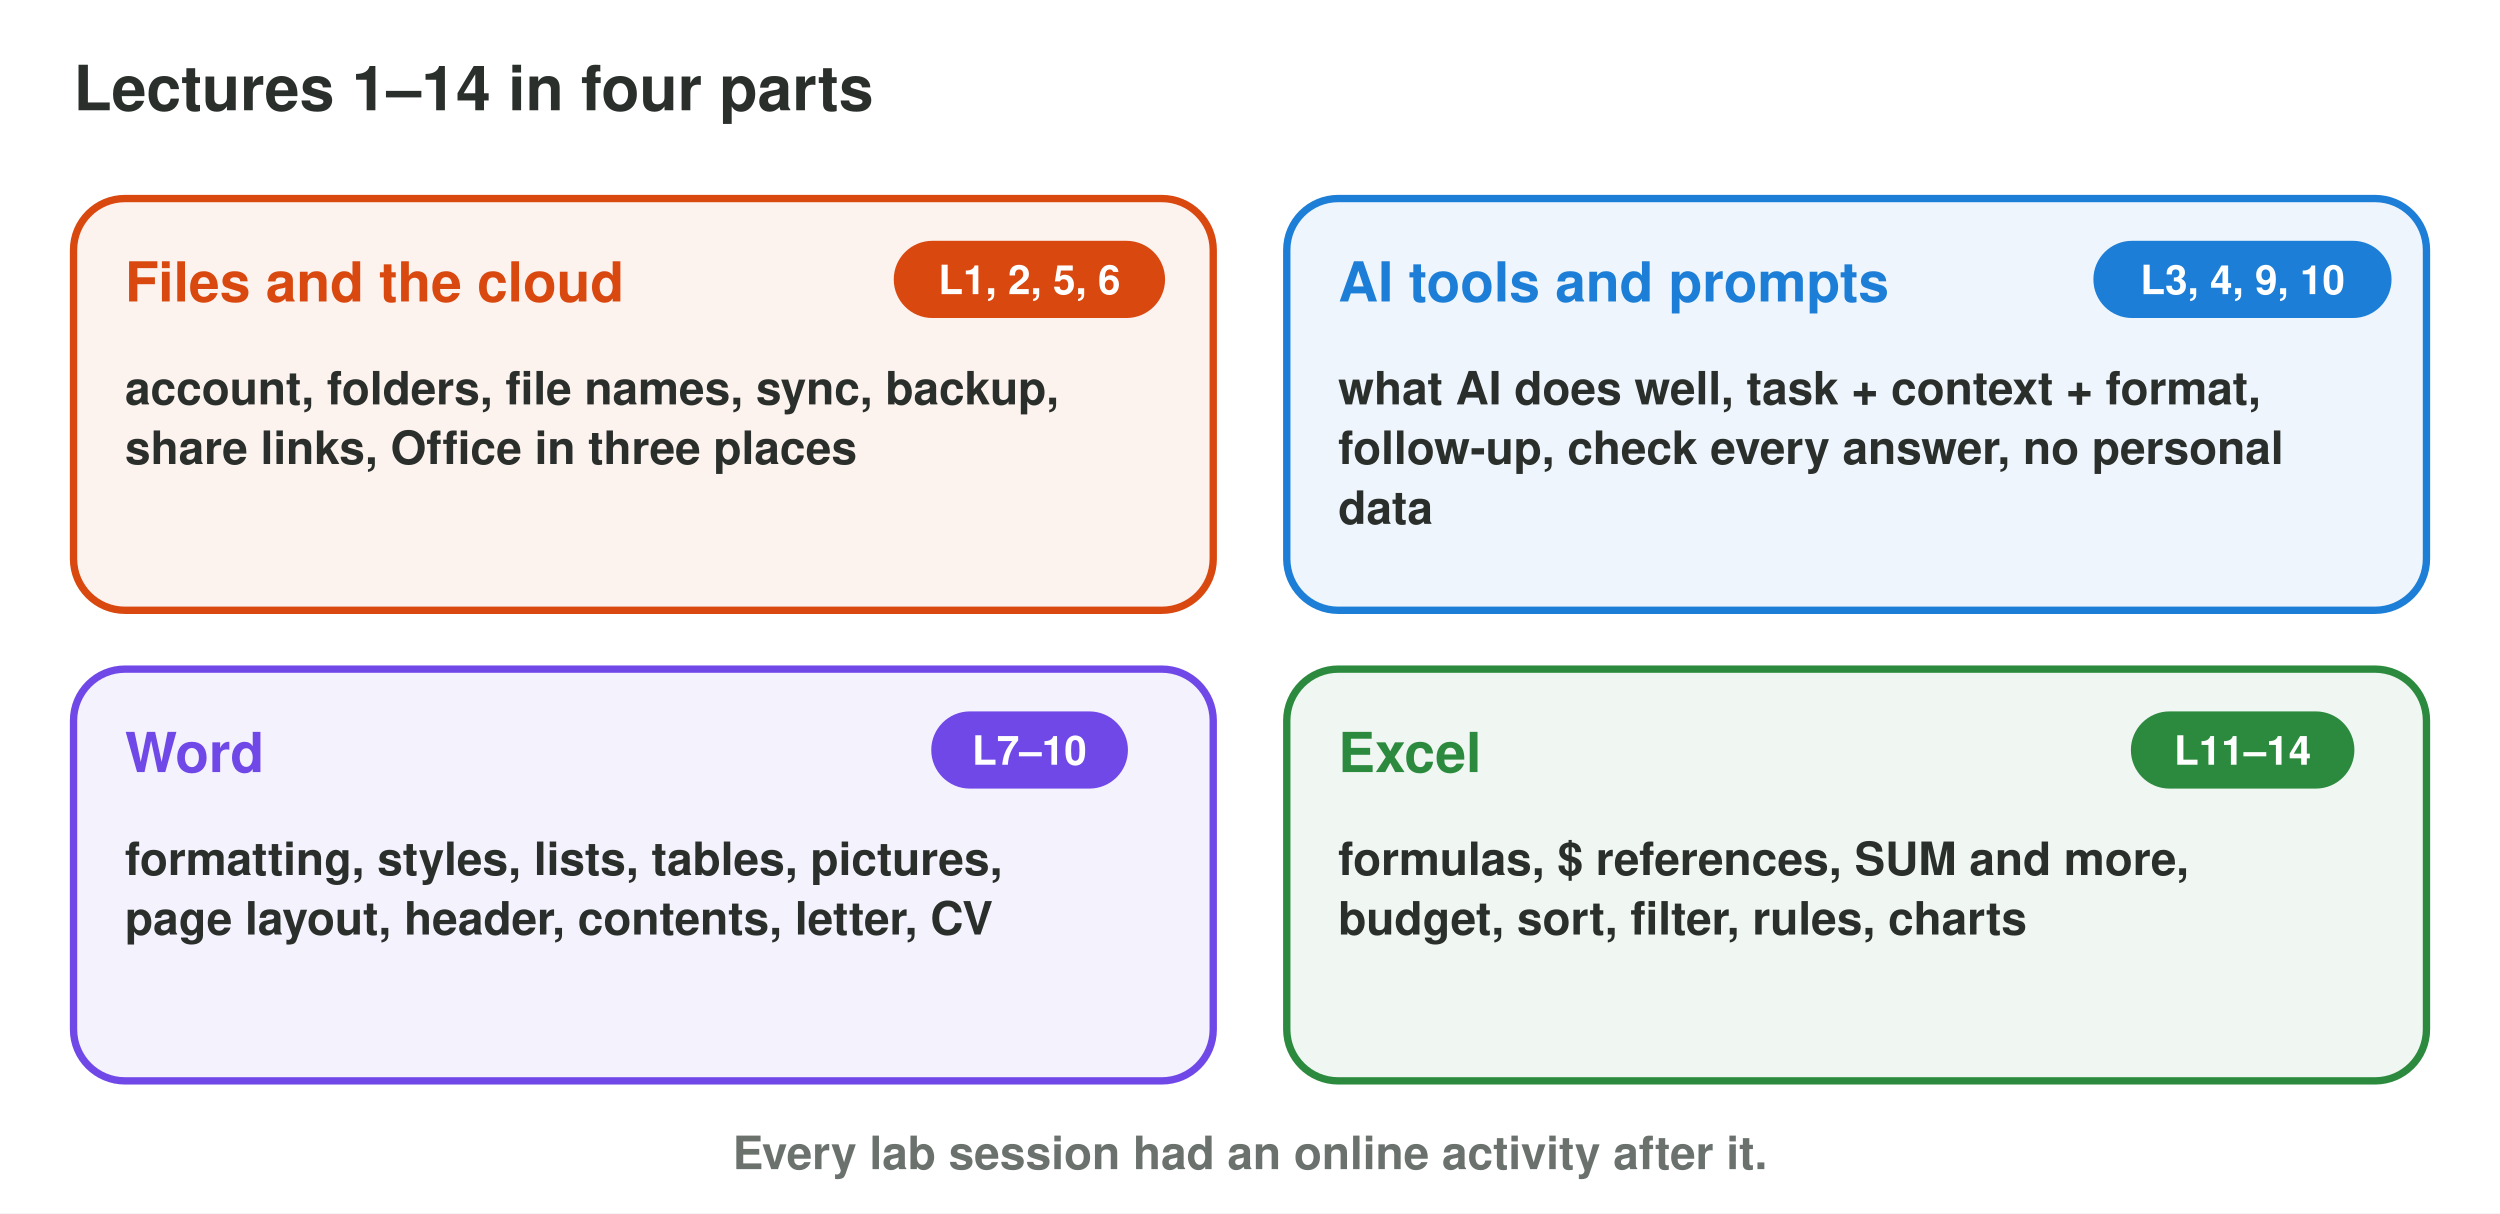
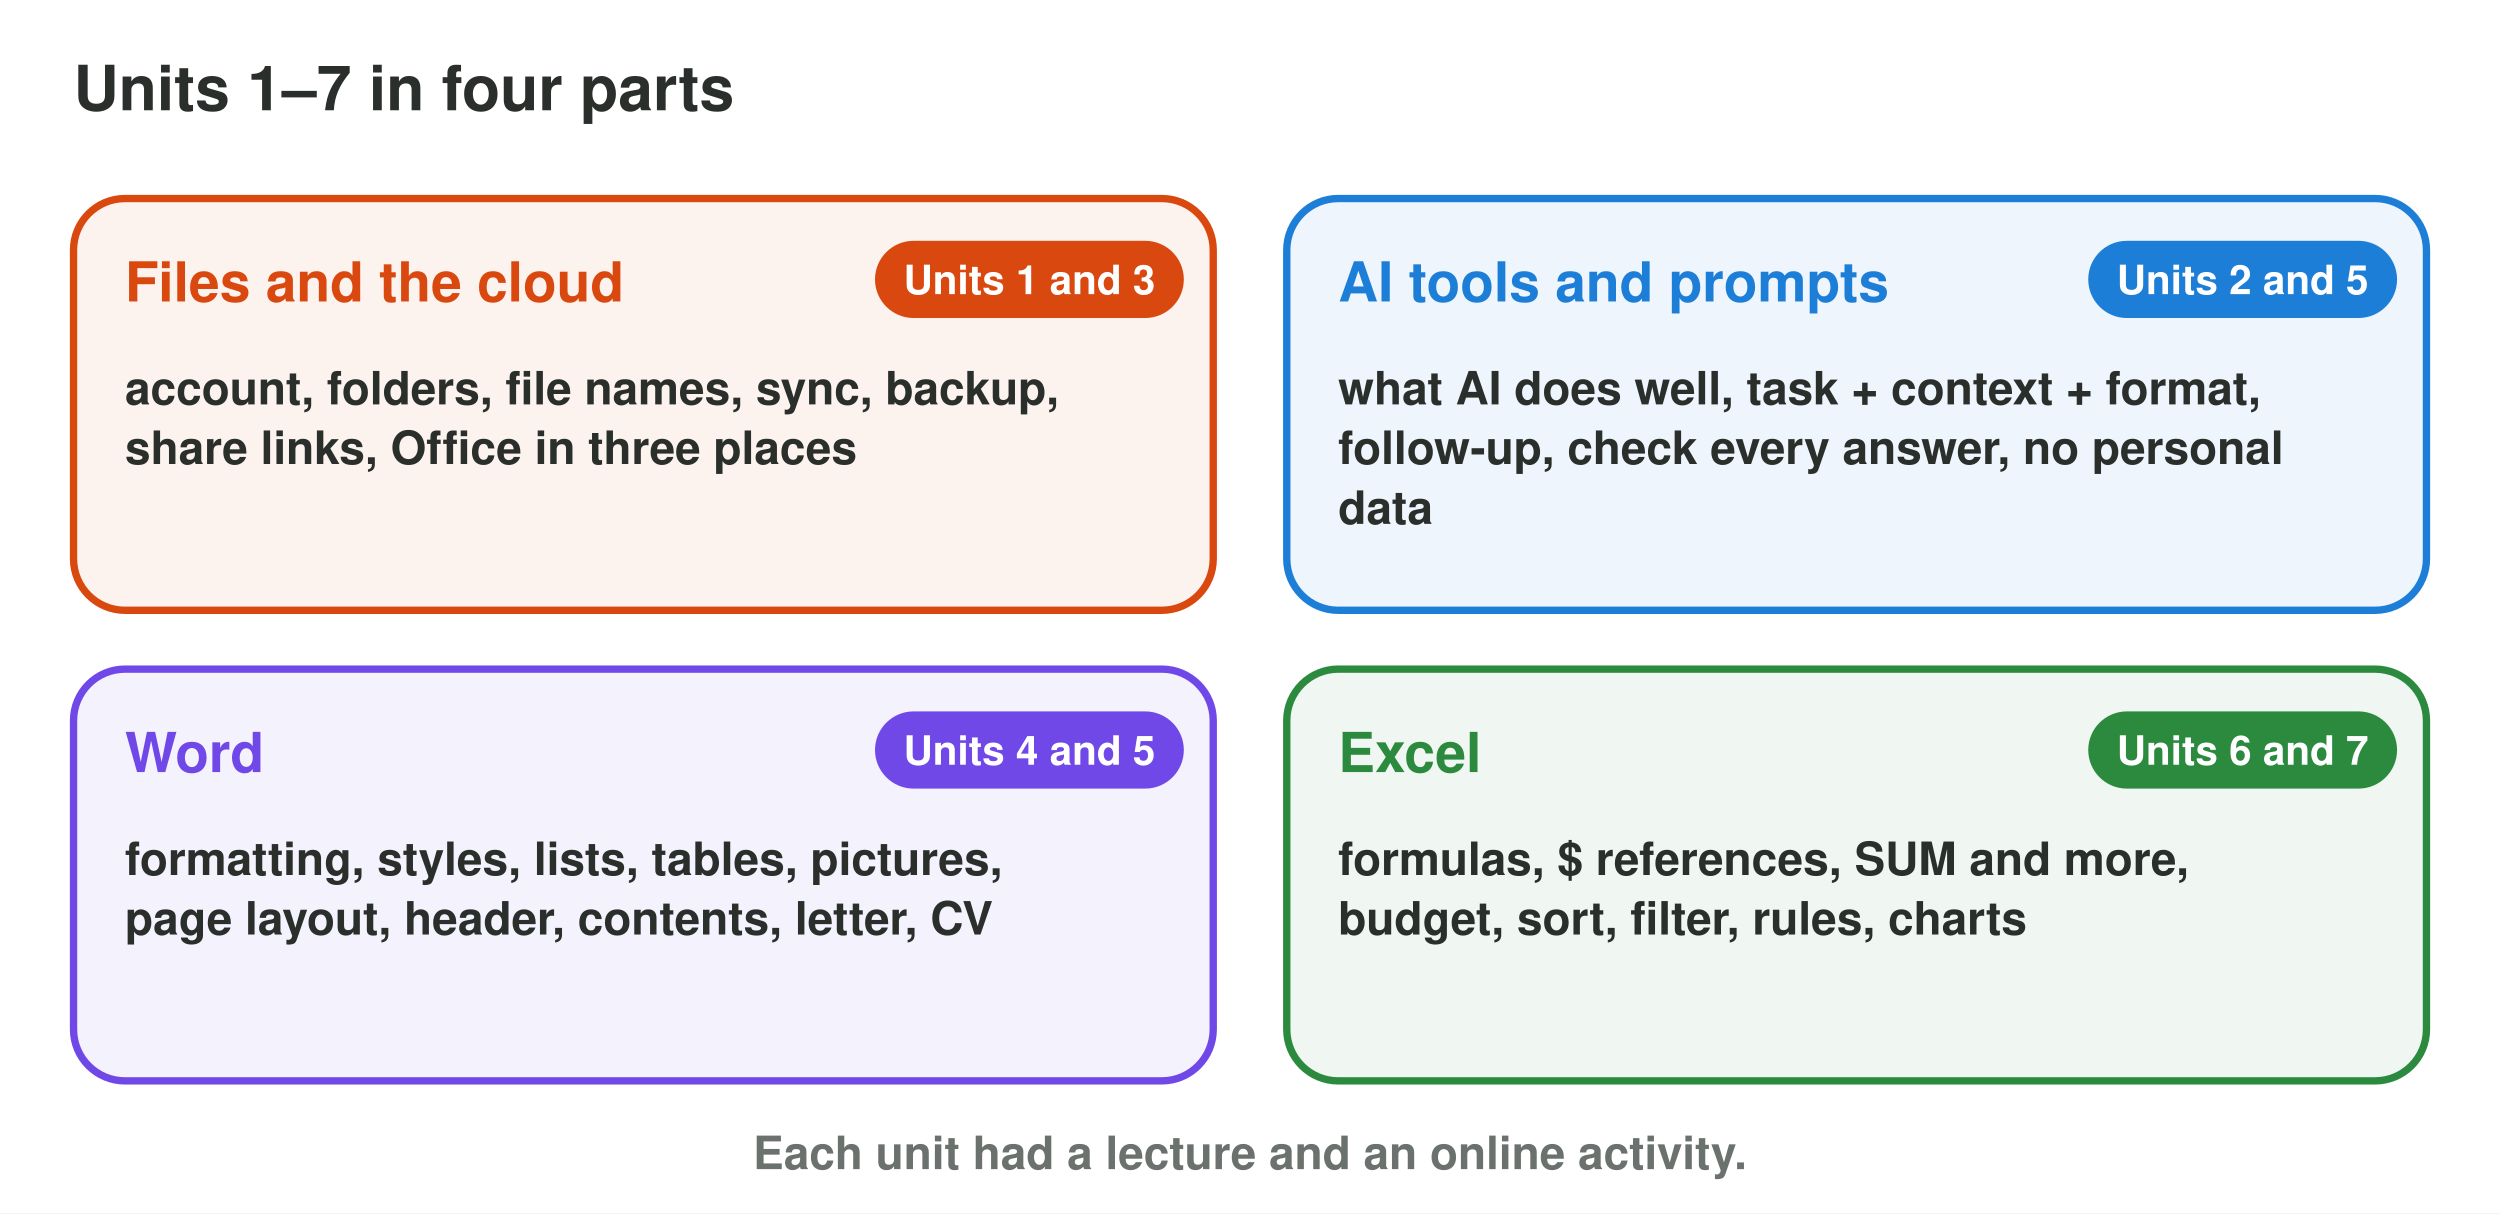
<svg xmlns="http://www.w3.org/2000/svg" width="680" height="330" viewBox="0 0 680 330" font-family="Helvetica, Arial, sans-serif" font-weight="600">
  <rect width="680" height="330" fill="#ffffff" />
-   <text x="20" y="30" font-size="17" fill="#2a2f2c" text-anchor="start" font-weight="800" xml:space="preserve">Lectures 1–14 in four parts</text>
+   <text x="20" y="30" font-size="17" fill="#2a2f2c" text-anchor="start" font-weight="800" xml:space="preserve">Units 1–7 in four parts</text>
  <rect x="20" y="54" width="310" height="112" rx="14" fill="#D9480F12" stroke="#D9480F" stroke-width="2" />
  <text x="34" y="82" font-size="15" fill="#D9480F" text-anchor="start" font-weight="800" xml:space="preserve">Files and the cloud</text>
-   <rect x="243.1" y="65.5" width="73.8" height="21" rx="10.5" fill="#D9480F" />
-   <text x="280" y="80" font-size="11" fill="#ffffff" text-anchor="middle" font-weight="800" xml:space="preserve">L1, 2, 5, 6</text>
+   <rect x="238" y="65.5" width="84" height="21" rx="10.5" fill="#D9480F" />
+   <text x="280" y="80" font-size="11" fill="#ffffff" text-anchor="middle" font-weight="800" xml:space="preserve">Units 1 and 3</text>
  <text x="34" y="110" font-size="12.5" fill="#2a2f2c" text-anchor="start" font-weight="700" xml:space="preserve">account, folders, file names, sync, backup,</text>
  <text x="34" y="126.2" font-size="12.5" fill="#2a2f2c" text-anchor="start" font-weight="700" xml:space="preserve">share links, Office in three places</text>
  <rect x="350" y="54" width="310" height="112" rx="14" fill="#1c7ed612" stroke="#1c7ed6" stroke-width="2" />
  <text x="364" y="82" font-size="15" fill="#1c7ed6" text-anchor="start" font-weight="800" xml:space="preserve">AI tools and prompts</text>
-   <rect x="569.4" y="65.5" width="81.1" height="21" rx="10.5" fill="#1c7ed6" />
-   <text x="610" y="80" font-size="11" fill="#ffffff" text-anchor="middle" font-weight="800" xml:space="preserve">L3, 4, 9, 10</text>
+   <rect x="568" y="65.5" width="84" height="21" rx="10.5" fill="#1c7ed6" />
+   <text x="610" y="80" font-size="11" fill="#ffffff" text-anchor="middle" font-weight="800" xml:space="preserve">Units 2 and 5</text>
  <text x="364" y="110" font-size="12.5" fill="#2a2f2c" text-anchor="start" font-weight="700" xml:space="preserve">what AI does well, task + context + format,</text>
  <text x="364" y="126.2" font-size="12.5" fill="#2a2f2c" text-anchor="start" font-weight="700" xml:space="preserve">follow-up, check every answer, no personal</text>
  <text x="364" y="142.5" font-size="12.5" fill="#2a2f2c" text-anchor="start" font-weight="700" xml:space="preserve">data</text>
  <rect x="20" y="182" width="310" height="112" rx="14" fill="#7048e812" stroke="#7048e8" stroke-width="2" />
  <text x="34" y="210" font-size="15" fill="#7048e8" text-anchor="start" font-weight="800" xml:space="preserve">Word</text>
-   <rect x="253.3" y="193.5" width="53.5" height="21" rx="10.5" fill="#7048e8" />
-   <text x="280" y="208" font-size="11" fill="#ffffff" text-anchor="middle" font-weight="800" xml:space="preserve">L7–10</text>
+   <rect x="238" y="193.5" width="84" height="21" rx="10.5" fill="#7048e8" />
+   <text x="280" y="208" font-size="11" fill="#ffffff" text-anchor="middle" font-weight="800" xml:space="preserve">Units 4 and 5</text>
  <text x="34" y="238" font-size="12.5" fill="#2a2f2c" text-anchor="start" font-weight="700" xml:space="preserve">formatting, styles, lists, tables, pictures,</text>
  <text x="34" y="254.2" font-size="12.5" fill="#2a2f2c" text-anchor="start" font-weight="700" xml:space="preserve">page layout, header, contents, letter, CV</text>
  <rect x="350" y="182" width="310" height="112" rx="14" fill="#2b8a3e12" stroke="#2b8a3e" stroke-width="2" />
  <text x="364" y="210" font-size="15" fill="#2b8a3e" text-anchor="start" font-weight="800" xml:space="preserve">Excel</text>
-   <rect x="579.6" y="193.5" width="60.8" height="21" rx="10.5" fill="#2b8a3e" />
-   <text x="610" y="208" font-size="11" fill="#ffffff" text-anchor="middle" font-weight="800" xml:space="preserve">L11–14</text>
+   <rect x="568" y="193.5" width="84" height="21" rx="10.5" fill="#2b8a3e" />
+   <text x="610" y="208" font-size="11" fill="#ffffff" text-anchor="middle" font-weight="800" xml:space="preserve">Units 6 and 7</text>
  <text x="364" y="238" font-size="12.5" fill="#2a2f2c" text-anchor="start" font-weight="700" xml:space="preserve">formulas, $ references, SUM and more,</text>
  <text x="364" y="254.2" font-size="12.5" fill="#2a2f2c" text-anchor="start" font-weight="700" xml:space="preserve">budget, sort, filter, rules, charts</text>
-   <text x="340" y="318" font-size="12.5" fill="#6b726e" text-anchor="middle" font-weight="700" xml:space="preserve">Every lab session had an online activity after it.</text>
+   <text x="340" y="318" font-size="12.5" fill="#6b726e" text-anchor="middle" font-weight="700" xml:space="preserve">Each unit had a lecture and an online activity.</text>
</svg>
